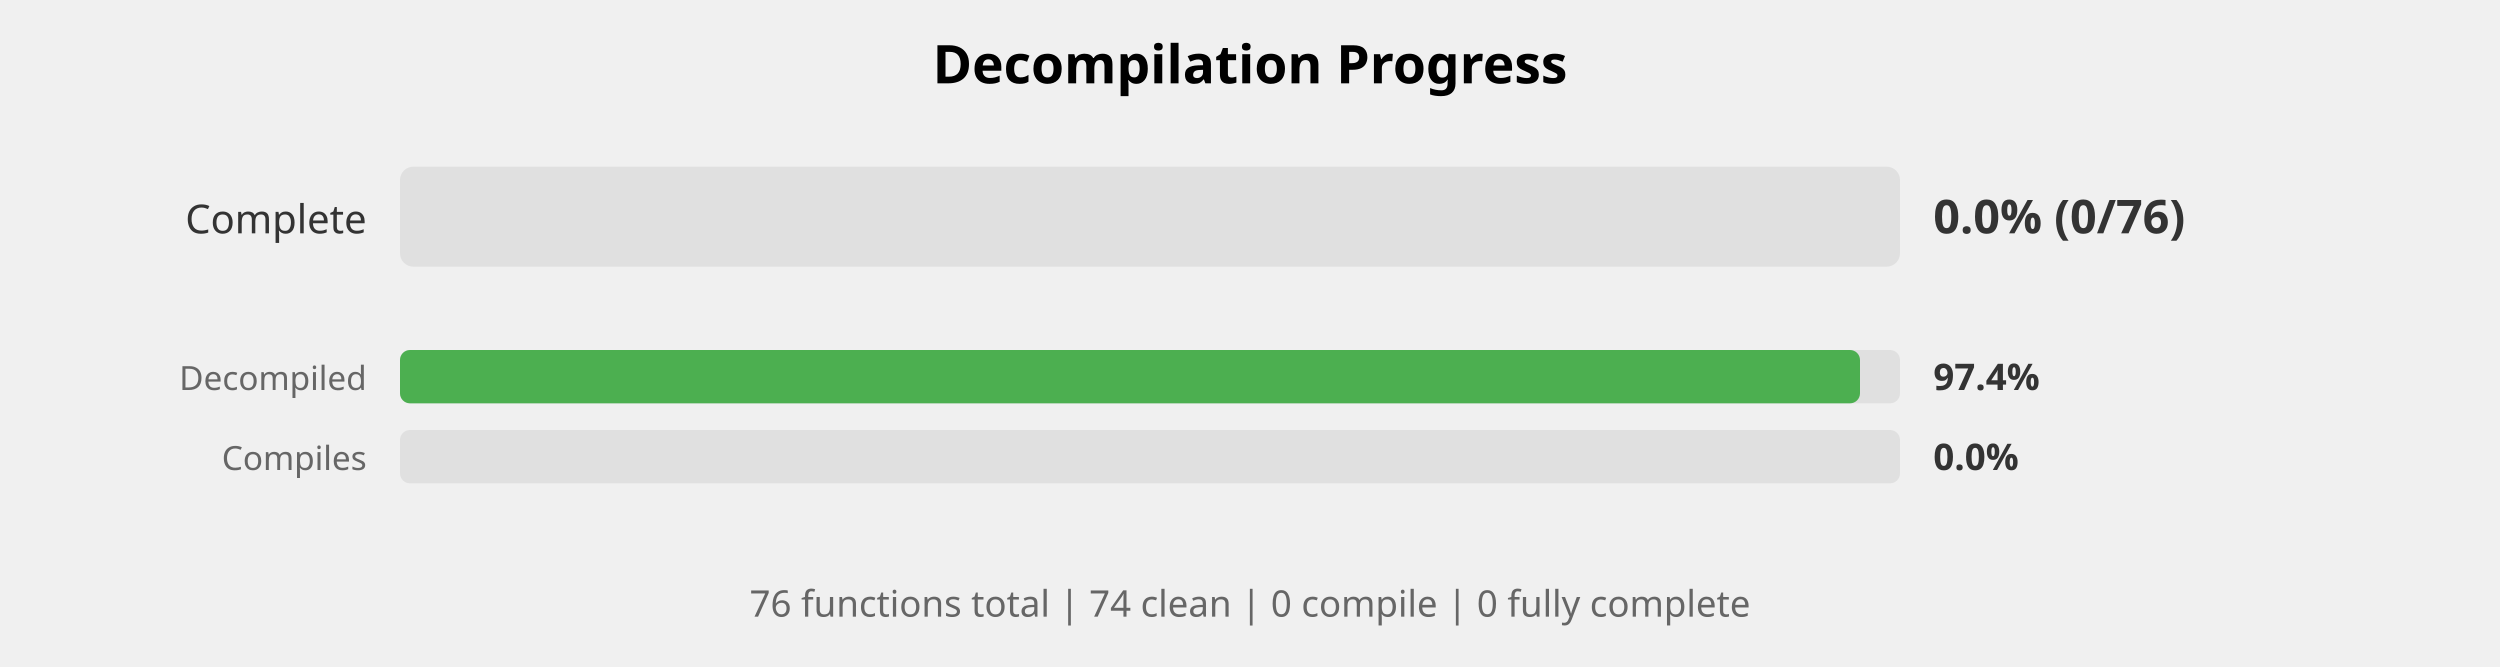
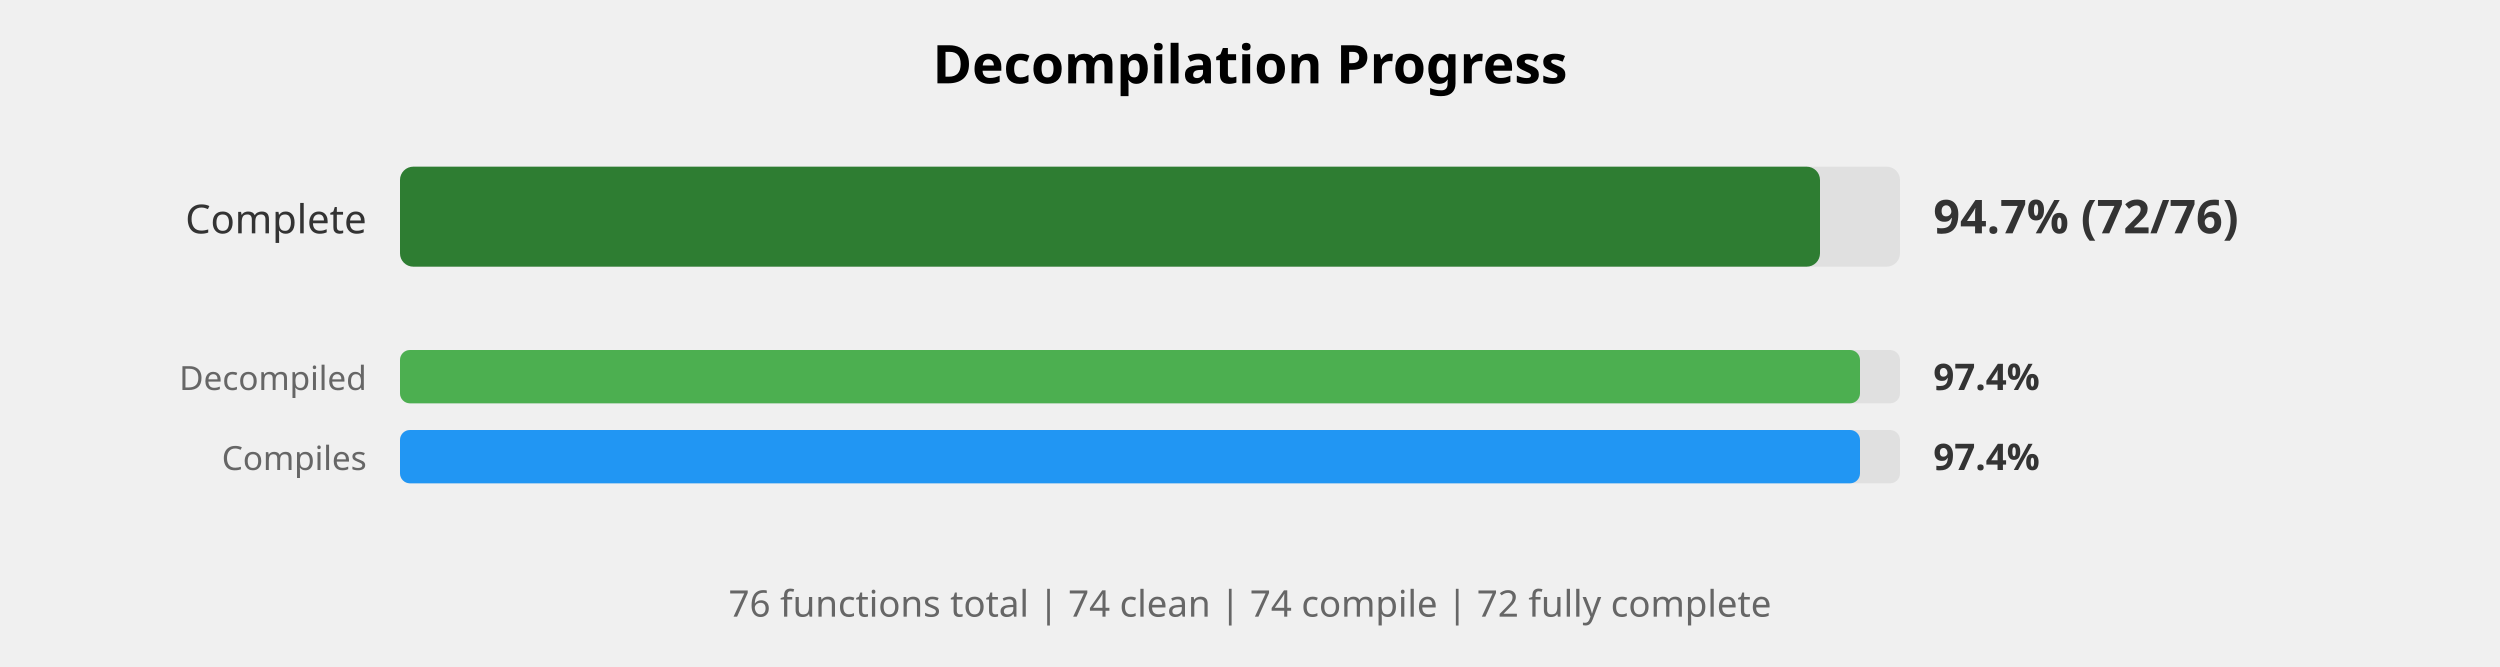
<svg xmlns="http://www.w3.org/2000/svg" width="750" height="200" viewBox="0 0 750 200">
  <style>
    .title { font: bold 16px sans-serif; }
    .label { font: 12px sans-serif; fill: #333; }
    .small-label { font: 10px sans-serif; fill: #666; }
    .percent { font: bold 14px sans-serif; fill: #333; }
    .small-percent { font: bold 11px sans-serif; fill: #333; }
    .summary { font: 11px sans-serif; fill: #666; }
  </style>
  <rect width="100%%" height="100%%" fill="white" />
  <text x="375" y="25" class="title" text-anchor="middle">Decompilation Progress</text>
  <text x="110" y="70" class="label" text-anchor="end">Complete</text>
  <rect x="120" y="50" width="450" height="30" fill="#E0E0E0" rx="4" />
-   <text x="580" y="70" class="percent">0.0% (0/76)</text>
+   <rect x="120" y="50" width="426" height="30" fill="#2E7D32" rx="4" />
+   <text x="580" y="70" class="percent">94.7% (72/76)</text>
  <text x="110" y="117" class="small-label" text-anchor="end">Decompiled</text>
  <rect x="120" y="105" width="450" height="16" fill="#E0E0E0" rx="3" />
  <rect x="120" y="105" width="438" height="16" fill="#4CAF50" rx="3" />
  <text x="580" y="117" class="small-percent">97.4%</text>
  <text x="110" y="141" class="small-label" text-anchor="end">Compiles</text>
  <rect x="120" y="129" width="450" height="16" fill="#E0E0E0" rx="3" />
-   <text x="580" y="141" class="small-percent">0.0%</text>
+   <rect x="120" y="129" width="438" height="16" fill="#2196F3" rx="3" />
+   <text x="580" y="141" class="small-percent">97.4%</text>
  <text x="375" y="185" class="summary" text-anchor="middle">
-     76 functions total | 74 clean | 0 compile | 0 fully complete
+     76 functions total | 74 clean | 74 compile | 72 fully complete
  </text>
</svg>
